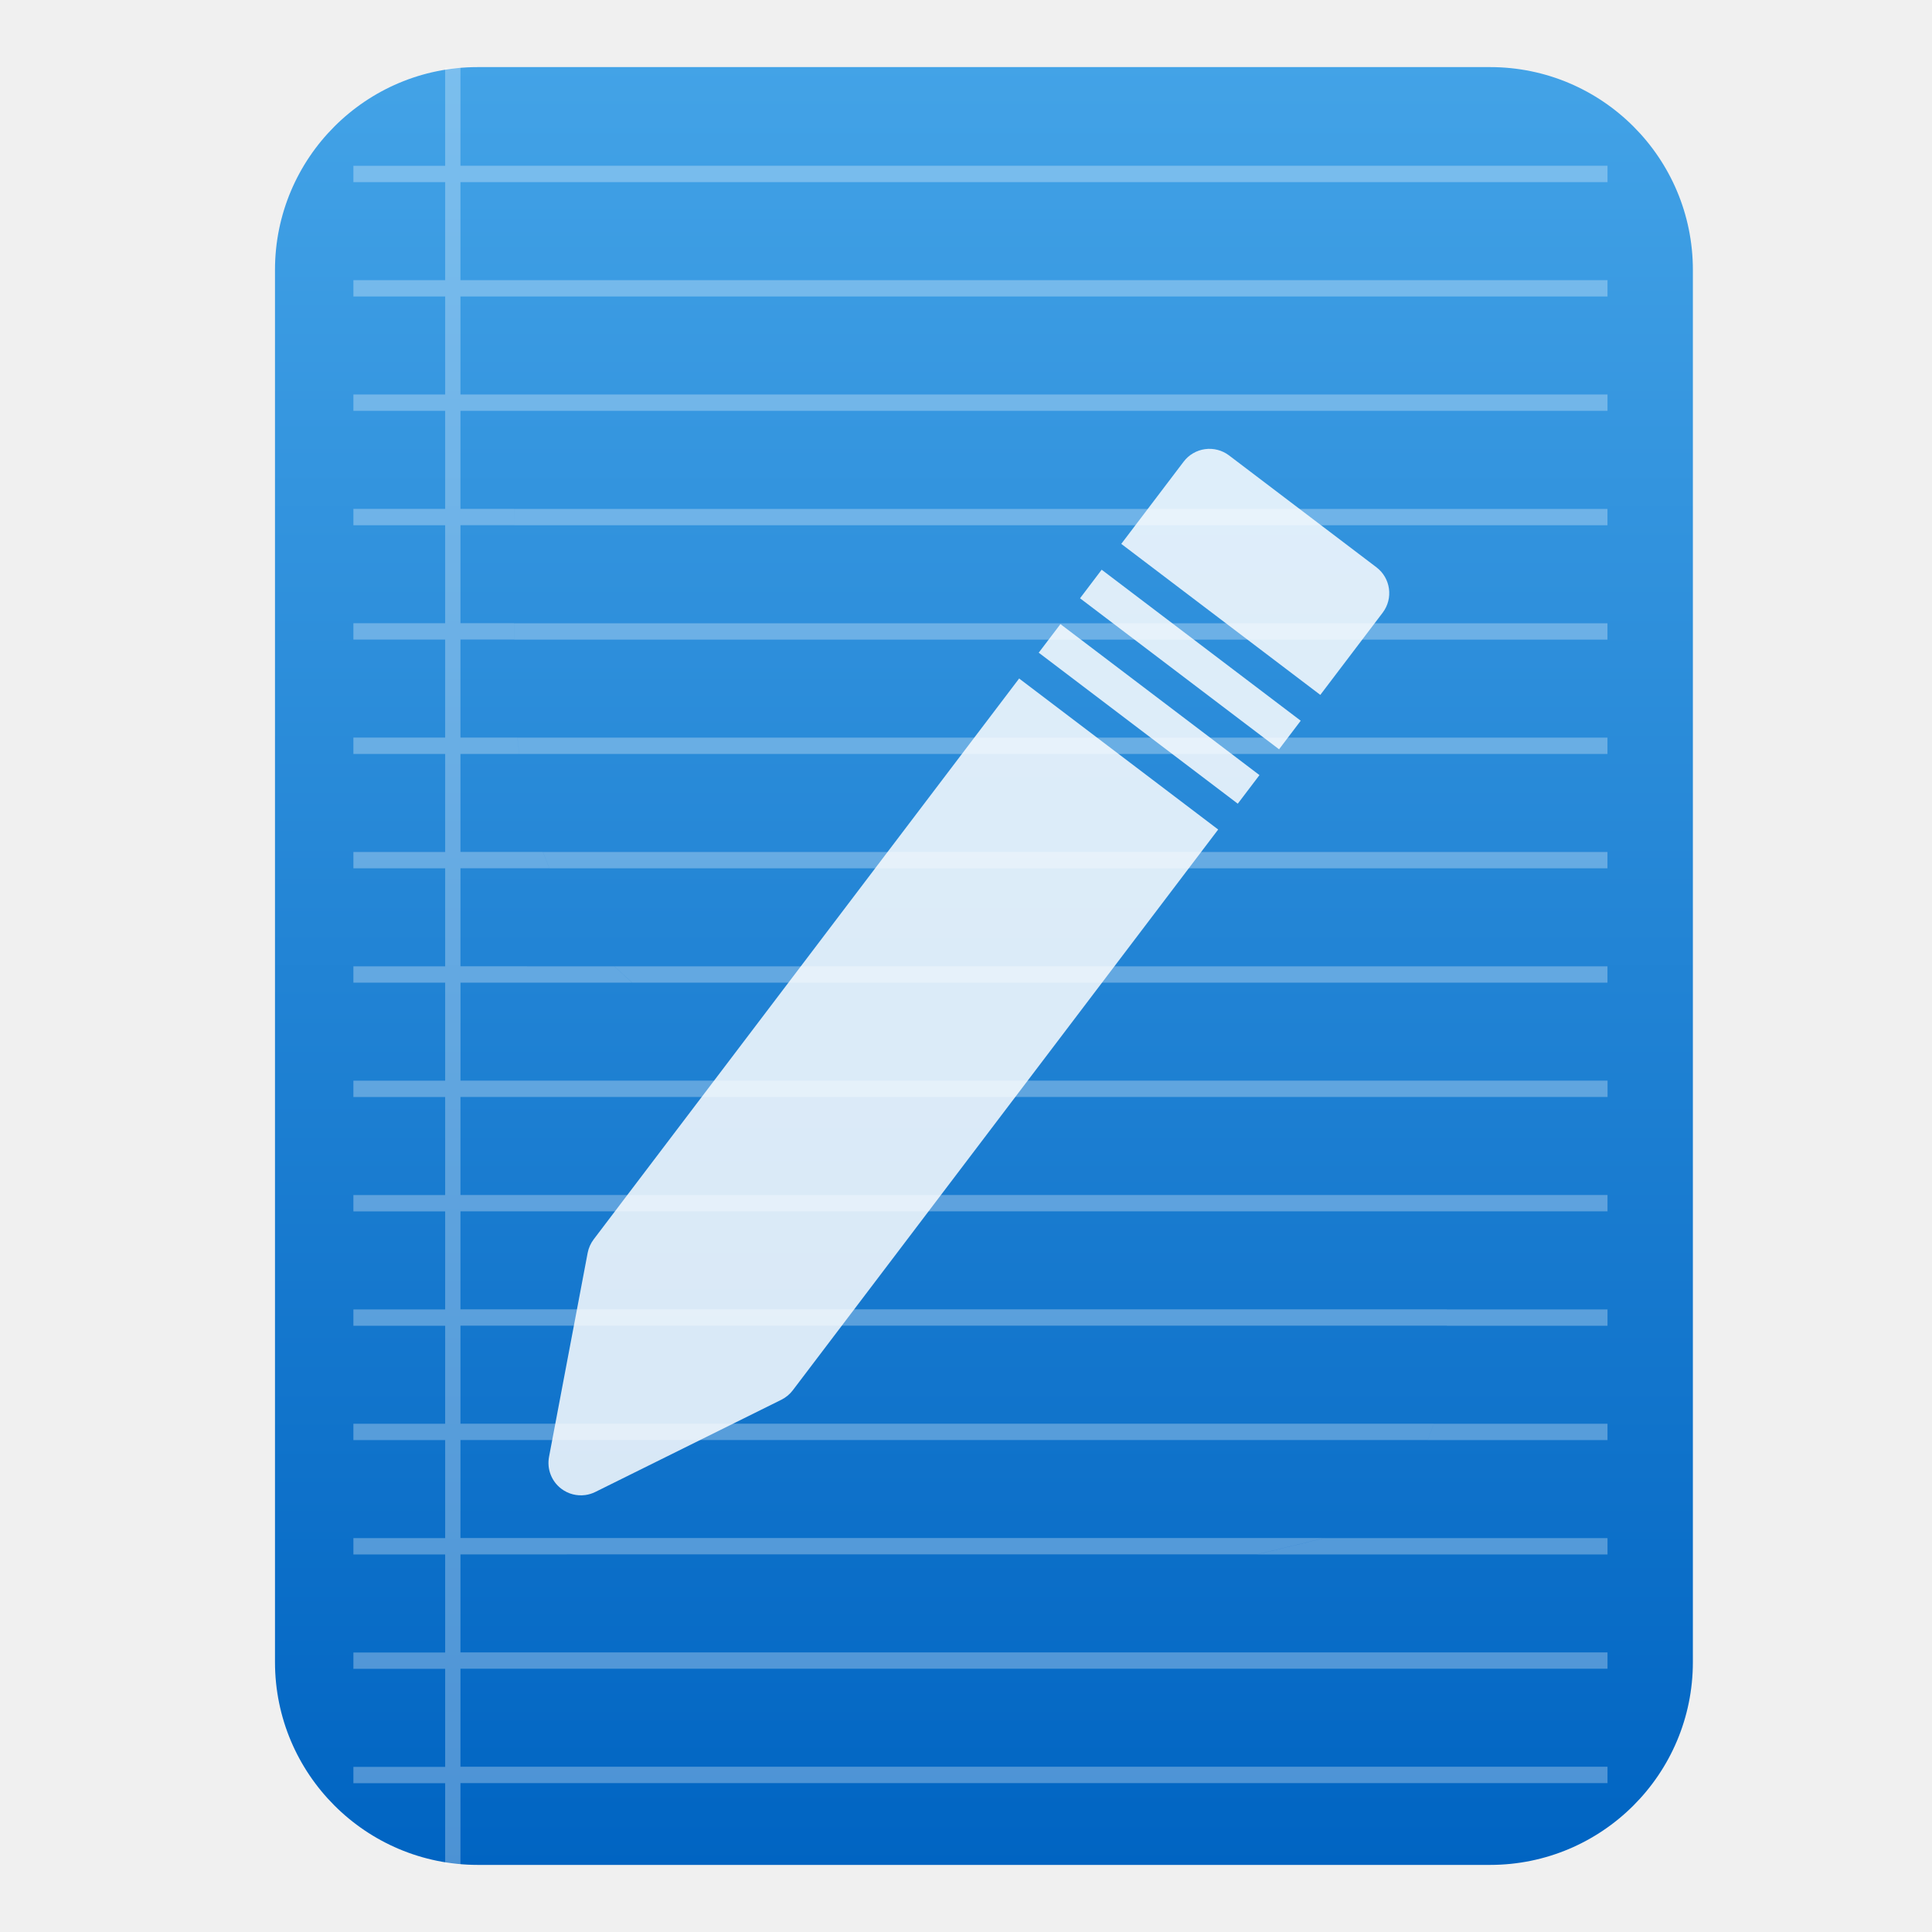
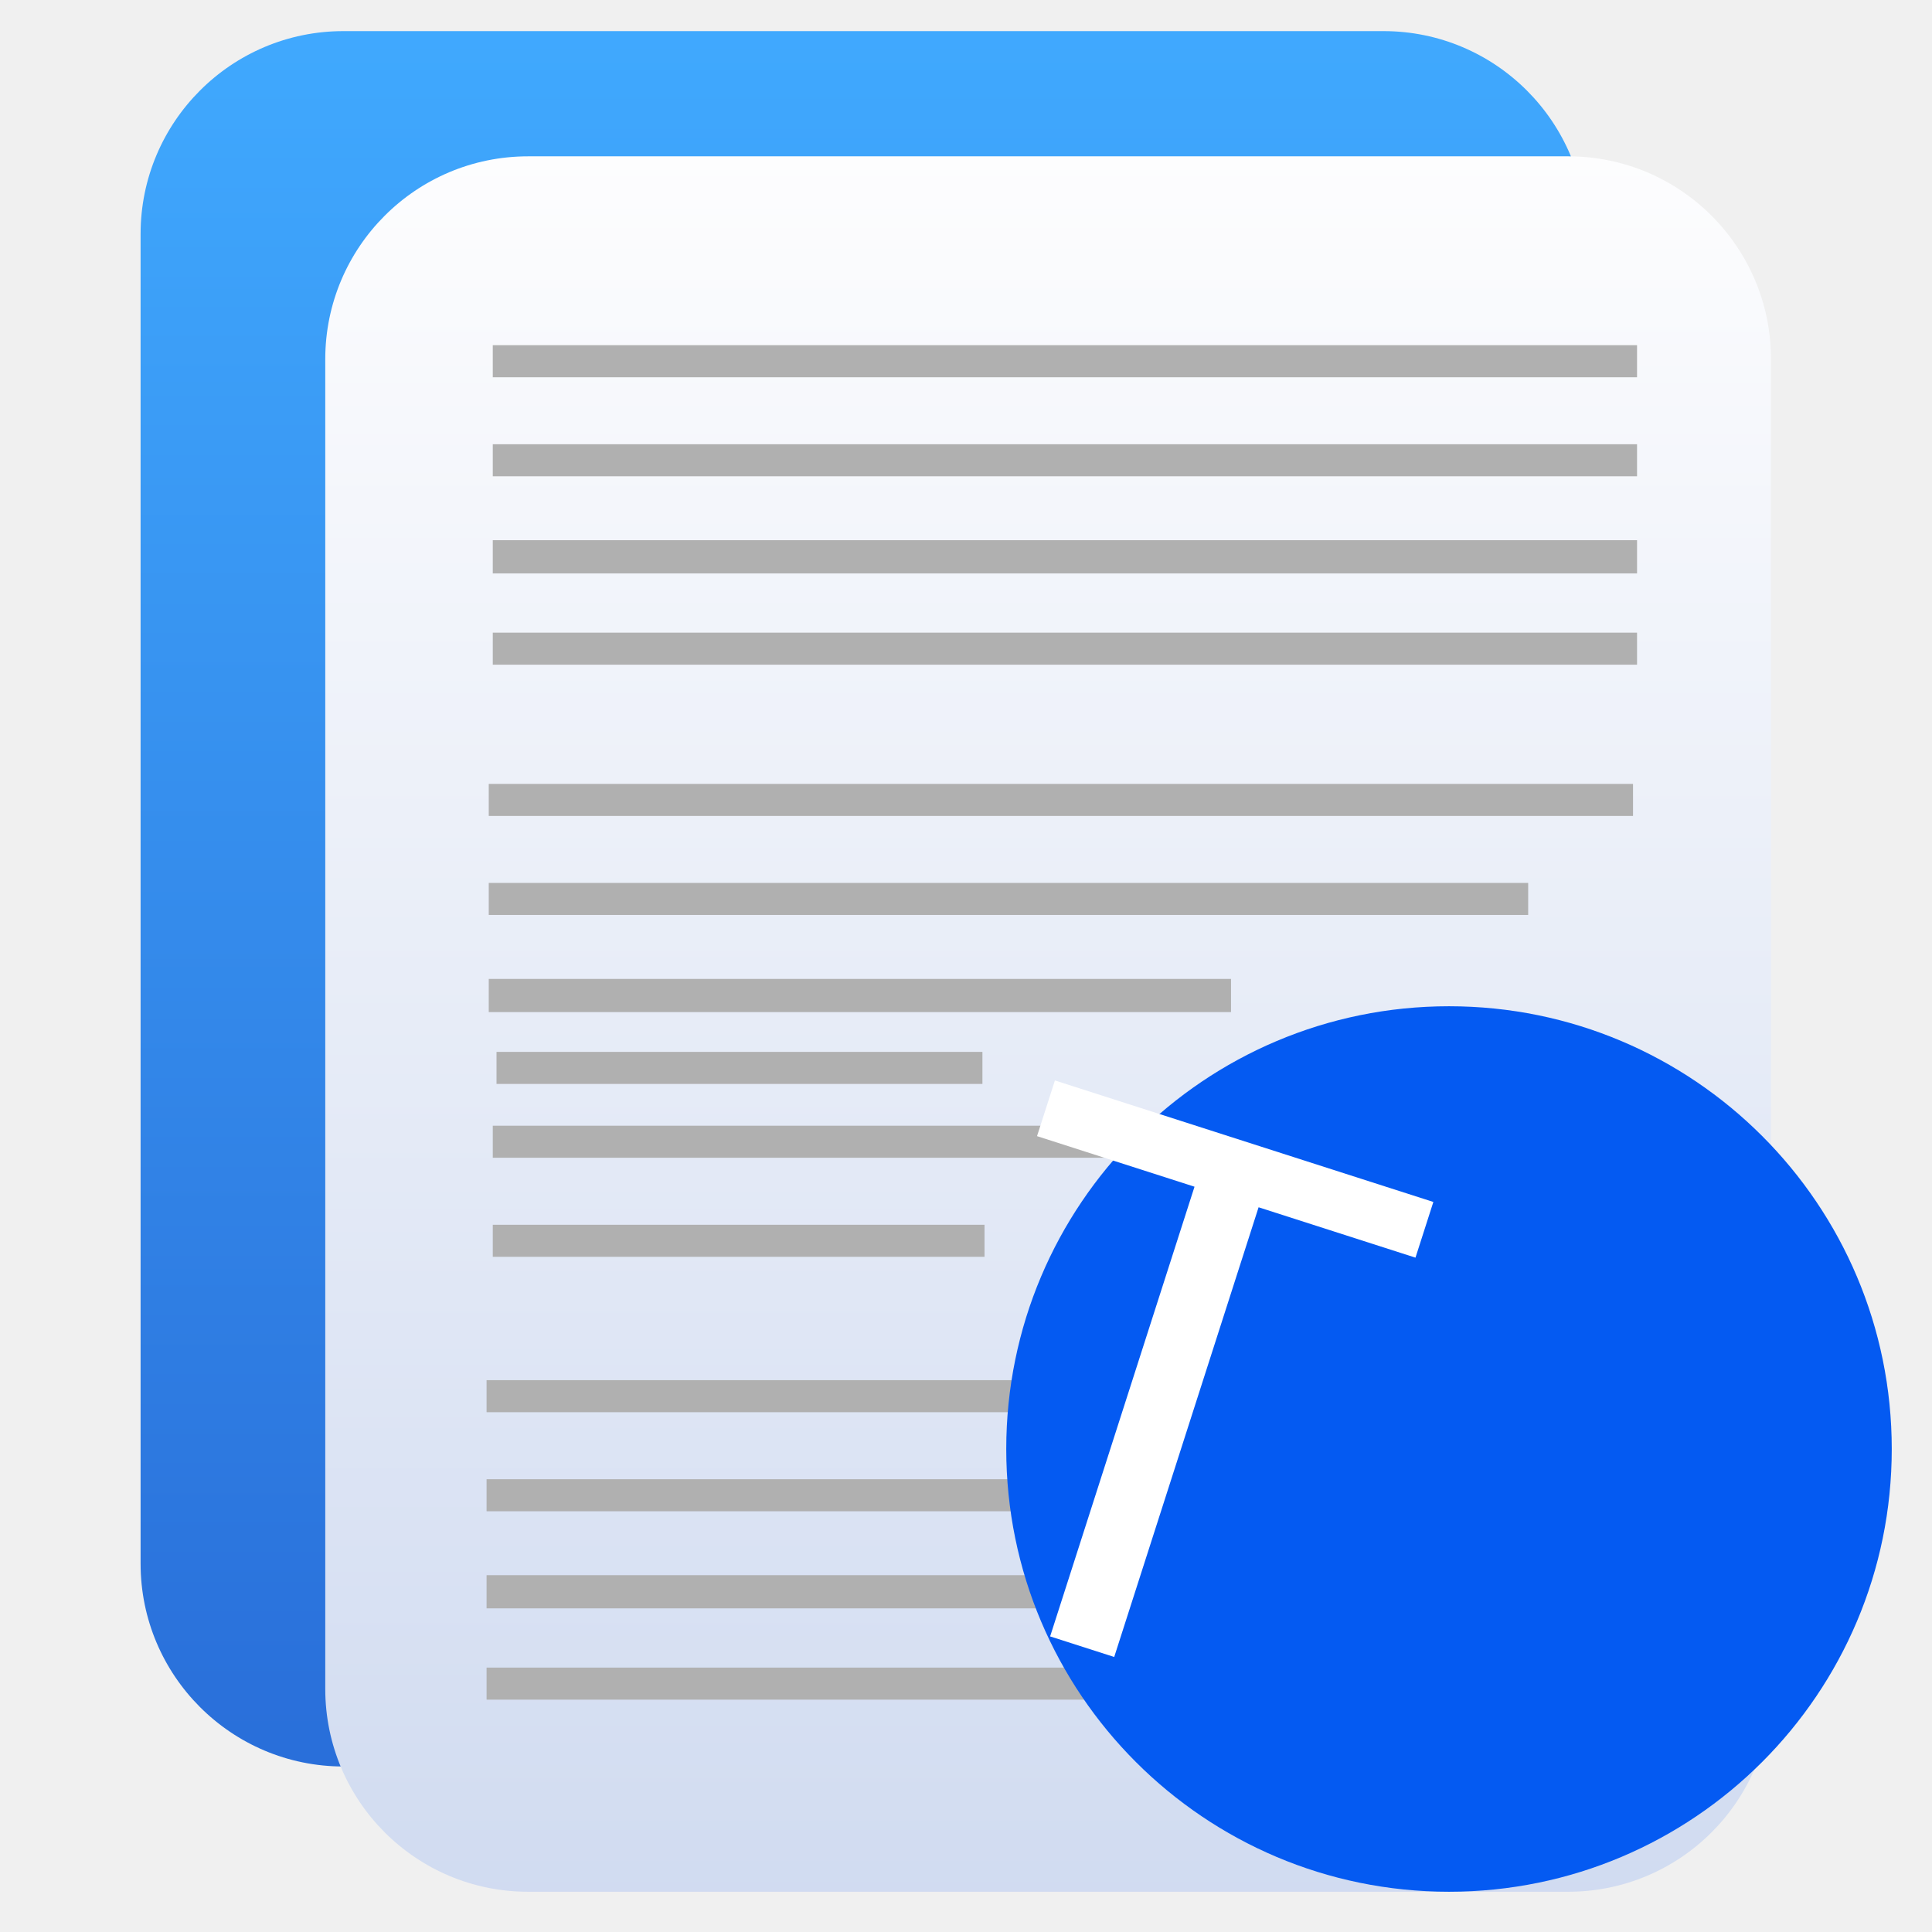
- <svg xmlns="http://www.w3.org/2000/svg" style="clip-rule:evenodd;fill-rule:evenodd;stroke-linejoin:round;stroke-miterlimit:2" version="1.1" viewBox="0 0 48 48" id="svg28">
-   <path d="m42.059 6.707c0-2.783-2.256-5.04-5.039-5.04h-25.149c-2.783 0-5.039 2.257-5.039 5.04v34.586c0 2.783 2.256 5.04 5.039 5.04h25.149c2.783 0 5.039-2.257 5.039-5.04v-34.586z" style="fill:url(#_Linear1)" id="path2" />
-   <defs id="defs26">
-     <linearGradient id="_Linear1" x2="1" gradientTransform="matrix(-.476427 -44.666 44.666 -.476427 23.3449 46.333)" gradientUnits="userSpaceOnUse">
-       <stop style="stop-color:#0064c2;stop-opacity:1" offset="0" id="stop16" />
-       <stop style="stop-color:#43a3e7;stop-opacity:1" offset="1" id="stop18" />
+ <svg xmlns="http://www.w3.org/2000/svg" style="clip-rule:evenodd;fill-rule:evenodd;stroke-linejoin:round;stroke-miterlimit:2" version="1.1" viewBox="0 0 48 48" id="svg24">
+   <path d="m39.411 5.813c0-2.783-2.256-5.04-5.039-5.04h-25.84c-2.783 0-5.039 2.257-5.039 5.04v33.035c0 2.783 2.256 5.04 5.039 5.04h25.84c2.783 0 5.039-2.257 5.039-5.04v-33.035z" style="fill:url(#_Linear1)" id="path2" />
+   <path d="m44 8.924c0-2.783-2.256-5.04-5.039-5.04h-25.841c-2.783 0-5.039 2.257-5.039 5.04v33.036c0 2.783 2.256 5.04 5.039 5.04h25.841c2.783 0 5.039-2.257 5.039-5.04v-33.036z" style="fill:url(#_Linear2)" id="path4" />
+   <path d="m40.518 42.227h-28.429v-0.796h28.429v0.796zm0-2.268h-28.429v-0.824h28.429v0.824zm0-2.412h-28.429v-0.796h28.429v0.796zm0-2.461h-28.429v-0.796h28.429v0.796zm-16.058-3.861h-12.217v-0.796h12.217v0.796zm6.169-2.461h-18.386v-0.796h18.386v0.796zm-6.221-1.834h-12.072v-0.796h12.072v0.796zm6.176-1.785h-18.441v-0.824h18.441v0.824zm7.383-2.413h-25.824v-0.796h25.824v0.796zm2.605-2.46h-28.429v-0.796h28.429v0.796zm0.1-3.758h-28.429v-0.796h28.429v0.796zm0-2.268h-28.429v-0.825h28.429v0.825zm0-2.413h-28.429v-0.796h28.429v0.796zm0-2.46h-28.429v-0.797h28.429v0.797z" style="fill:#b0b0b0" id="path6" />
+   <circle cx="36" cy="36" r="11" style="fill:#045af2" id="circle8" />
+   <defs id="defs22">
+     <linearGradient id="_Linear1" x2="1" gradientTransform="matrix(-.476427 -44.666 44.666 -.476427 94.464 44.6444)" gradientUnits="userSpaceOnUse">
+       <stop style="stop-color:#286cd8" offset="0" id="stop12" />
+       <stop style="stop-color:#40a9fe" offset="1" id="stop14" />
    </linearGradient>
-     <linearGradient id="_Linear2" x2="1" gradientTransform="matrix(-.00323577 -11.1004 11.1004 -.00323577 36.033 12.7764)" gradientUnits="userSpaceOnUse">
-       <stop style="stop-color:#5db3ff" offset="0" id="stop21" />
-       <stop style="stop-color:#97c6ff" offset="1" id="stop23" />
-     </linearGradient>
-     <radialGradient id="deepin-editor-b" cx="169.669" cy="4.361" r="486.628" fx="169.669" fy="4.361" gradientTransform="matrix(-9.313699e-5,0.06273934,-0.07327516,-1.087773e-4,63.19131,-24.97929)" gradientUnits="userSpaceOnUse">
-       <stop offset="0%" stop-color="#00C2FB" id="stop17" />
-       <stop offset="100%" stop-color="#003AE3" id="stop19" />
-     </radialGradient>
-     <linearGradient id="a" gradientTransform="matrix(1.326012,6.3612453e-4,-6.3612453e-4,1.326012,-554.9298,-150.2569)" gradientUnits="userSpaceOnUse" x1="484.077" x2="486.809" y1="104.423" y2="183.264">
-       <stop offset="0" stop-color="#72cfe0" id="stop2" style="stop-color:#43a3e7;stop-opacity:1" />
-       <stop offset="1" stop-color="#0a8ed3" id="stop4" style="stop-color:#0064c2;stop-opacity:1" />
+     <linearGradient id="_Linear2" x2="1" gradientTransform="matrix(-.476427 -44.666 44.666 -.476427 99.0526 47.7561)" gradientUnits="userSpaceOnUse">
+       <stop style="stop-color:#cfdaf0" offset="0" id="stop17" />
+       <stop style="stop-color:#fdfdfe" offset="1" id="stop19" />
    </linearGradient>
  </defs>
-   <path style="fill:#ffffff;fill-opacity:0.3;stroke-width:0.098" d="m 11.44,1.683 v 2.435 H 39.938 V 4.525 H 11.44 V 6.96 H 39.938 V 7.366 H 11.44 V 9.801 H 39.938 V 10.207 H 11.44 v 2.435 h 1.33 v 0.406 h -1.33 v 2.435 h 1.33 v 0.406 H 11.44 V 18.325 l 1.415,6.3e-5 0.048,0.406 -1.463,-9.9e-5 v 2.435 l 2.049,10e-5 0.161,0.406 -2.21,-5.8e-5 v 2.435 l 3.823,1e-4 0.444,0.406 -4.266,-5.2e-5 v 2.435 h 28.498 v 0.406 H 11.44 v 2.435 h 28.498 v 0.406 H 11.44 v 2.435 h 24.508 v 0.406 H 11.44 v 2.435 l 24.182,1.01e-4 -0.15,0.406 -24.032,-1.02e-4 v 2.435 l 21.464,1.55e-4 -1.675,0.406 -19.789,5.1e-5 v 2.435 h 28.498 v 0.406 H 11.44 v 2.435 h 28.498 v 0.406 H 11.44 V 46.333 H 11.06 V 44.303 H 8.78 v -0.406 h 2.28 v -2.435 H 8.78 V 41.056 h 2.28 V 38.62 H 8.78 v -0.406 h 2.28 V 35.779 H 8.78 v -0.406 h 2.28 V 32.938 H 8.78 v -0.406 h 2.28 V 30.097 H 8.78 v -0.406 h 2.28 V 27.255 H 8.78 V 26.849 h 2.28 V 24.414 H 8.78 V 24.008 h 2.28 V 21.573 H 8.78 v -0.406 h 2.28 V 18.731 H 8.78 V 18.325 h 2.28 V 15.89 H 8.78 V 15.484 h 2.28 V 13.049 H 8.78 v -0.406 h 2.28 V 10.207 H 8.78 V 9.801 h 2.28 V 7.366 H 8.78 V 6.96 h 2.28 V 4.525 H 8.78 V 4.119 h 2.28 v -2.435 z m 21.464,36.531 7.034,-2.02e-4 v 0.406 H 31.23 l 1.675,-0.406 z m 2.718,-2.841 4.316,-1.01e-4 v 0.406 l -4.466,1.02e-4 0.15,-0.406 z m 0.326,-2.841 h 3.99 v 0.406 h -3.99 z m -20.686,-8.524 24.675,-1e-4 v 0.406 l -24.232,5.2e-5 z m -1.774,-2.841 26.449,-10e-5 v 0.406 l -26.288,5.8e-5 z m -0.634,-2.841 27.083,-6.3e-5 v 0.406 l -27.035,9.9e-5 z m -0.085,-2.841 27.168,0 v 0.406 l -27.168,0 z m 0,-2.841 h 27.168 v 0.406 H 12.77 Z" id="path26" />
-   <g style="fill:#ffffff;fill-opacity:0.839" transform="matrix(0.04785297,-0.00656785,0.00656785,0.04785297,10.52696,13.82298)" id="g58">
-     <path d="m 306.668,92.094 90.873,90.87 13.057,-13.046 -90.868,-90.872 z" id="path50" />
-     <path d="M 294.878,103.885 38.874,359.902 c -1.824,1.826 -3.211,4.043 -4.038,6.482 L 0.879,467.646 c -2.002,6.01 -0.457,12.619 4.025,17.1 3.173,3.18 7.44,4.887 11.79,4.887 1.774,0 3.567,-0.277 5.309,-0.863 l 101.246,-33.973 c 2.456,-0.83 4.673,-2.196 6.494,-4.021 L 385.746,194.758 Z" id="path52" />
-     <path d="m 331.52,67.257 90.868,90.874 13.03,-13.045 -90.873,-90.871 z" id="path54" />
-     <path d="M 484.732,72.193 417.458,4.887 C 414.329,1.76 410.076,0 405.663,0 401.249,0 397,1.76 393.873,4.887 l -37.533,37.537 90.868,90.872 37.524,-37.522 c 6.512,-6.514 6.512,-17.067 0,-23.581 z" id="path56" />
-   </g>
+   <text xml:space="preserve" style="font-style:normal;font-weight:normal;font-size:18.465px;line-height:1.25;font-family:sans-serif;letter-spacing:0px;word-spacing:0px;fill:#000000;fill-opacity:1;stroke:none;stroke-width:0.462" x="45.306" y="30.736" id="text32" transform="rotate(17.79961)">
+     <tspan id="tspan30" x="45.306" y="30.736" style="font-style:normal;font-variant:normal;font-weight:normal;font-stretch:normal;font-family:'Roboto Slab';-inkscape-font-specification:'Roboto Slab';text-align:center;text-anchor:middle;fill:#ffffff;stroke-width:0.462">T</tspan>
+   </text>
</svg>
